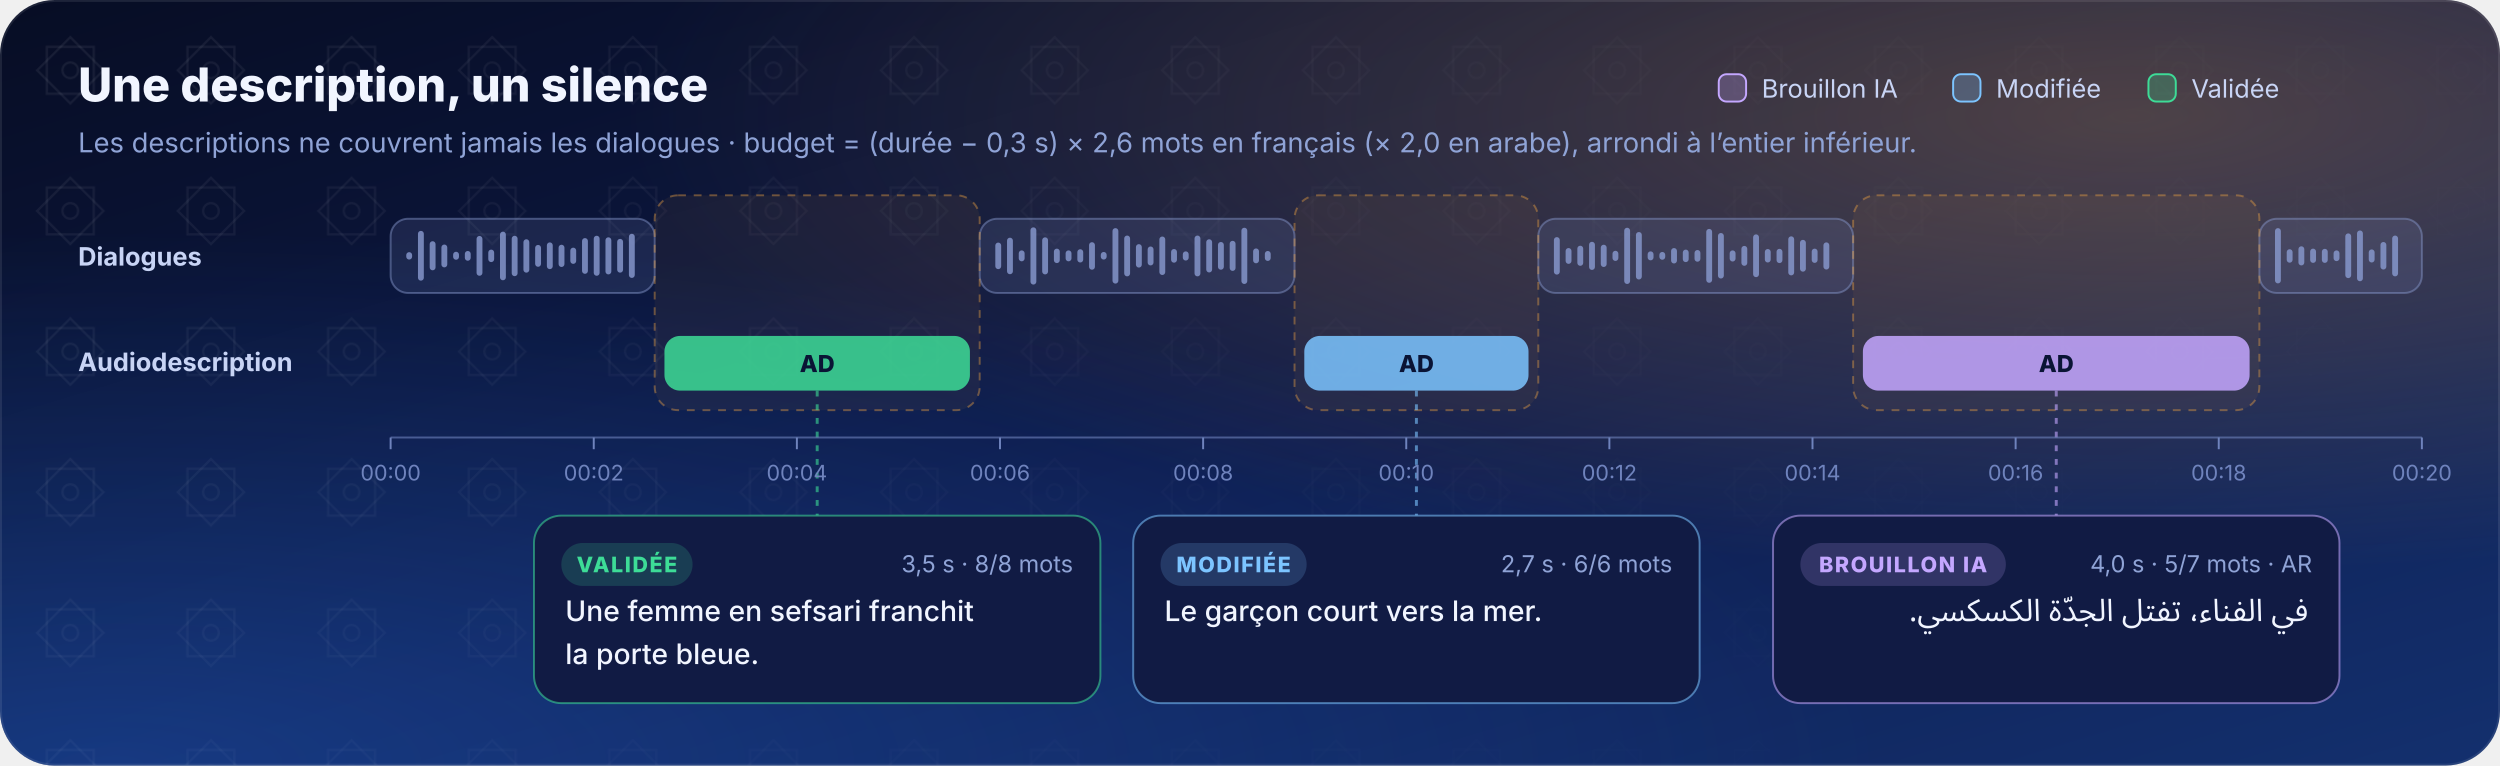
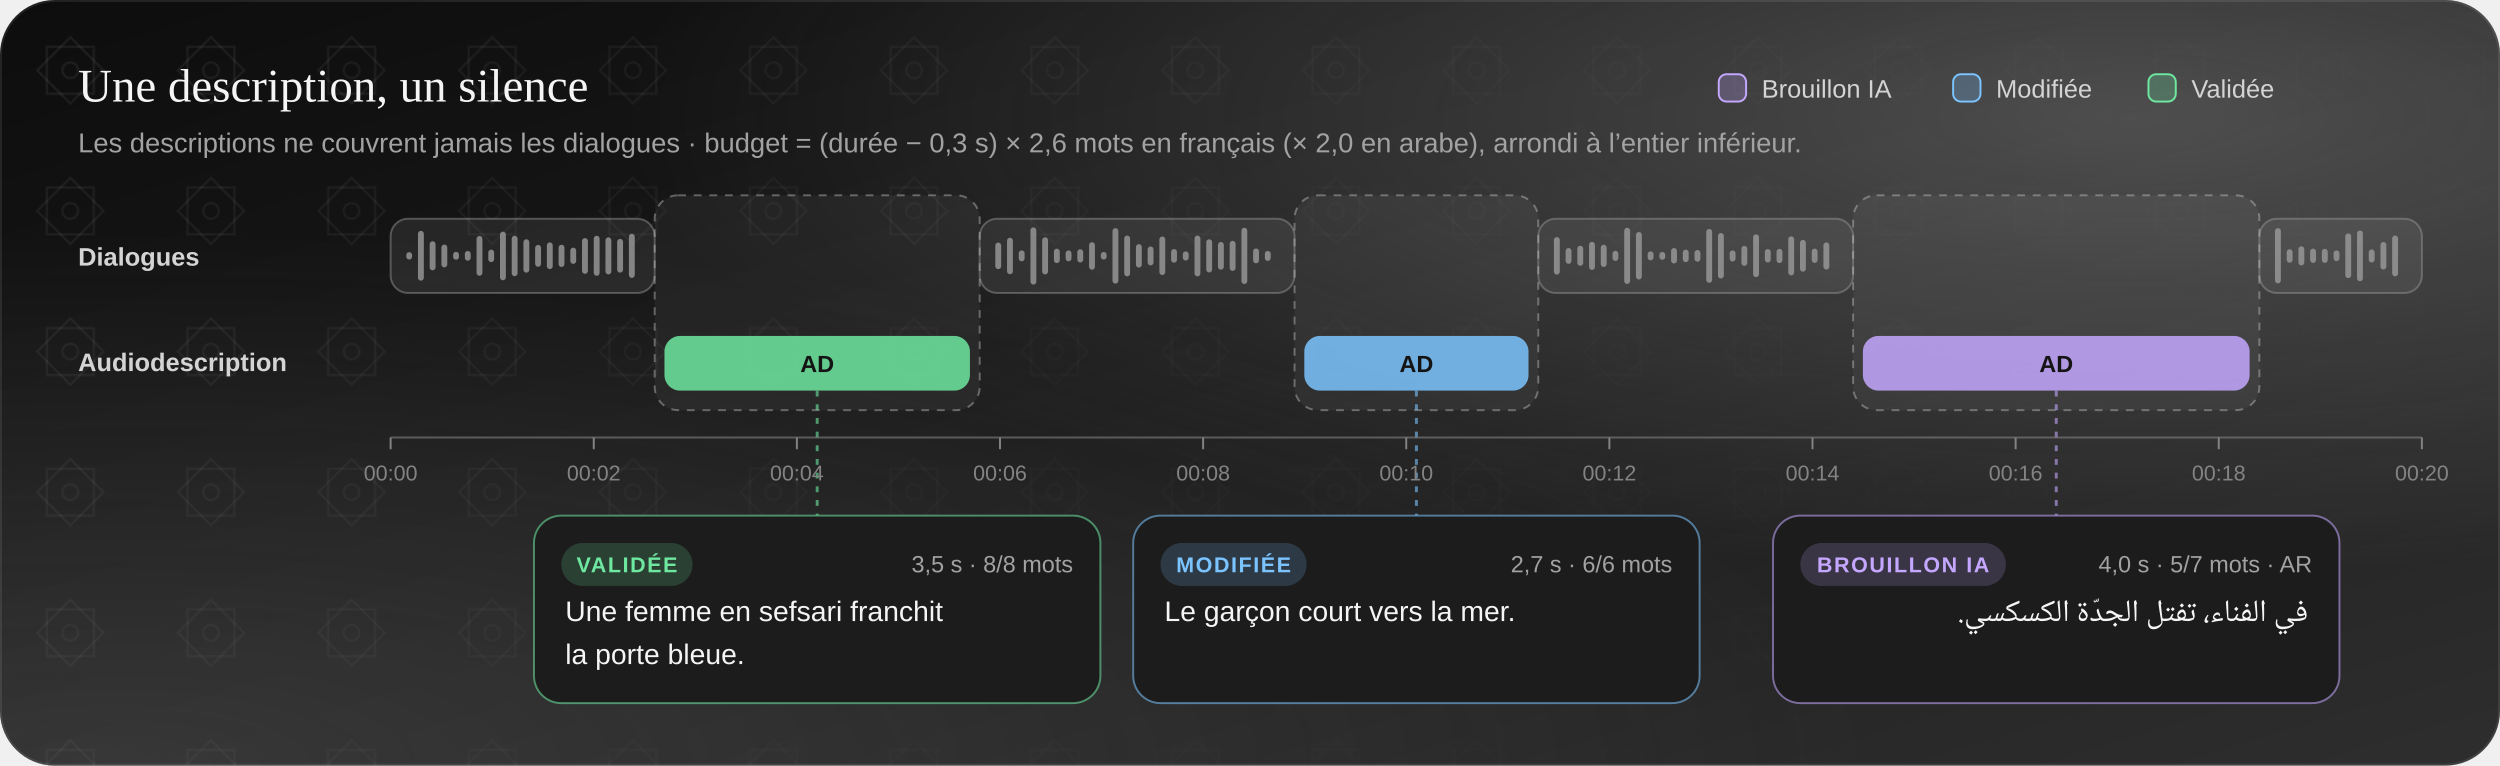
<svg xmlns="http://www.w3.org/2000/svg" width="1280" height="392" viewBox="0 0 1280 392" role="img" aria-labelledby="title desc">
  <defs>
    <linearGradient id="bg" x1="0" y1="0" x2="1" y2="1">
-       <stop offset="0" stop-color="#070D24" />
-       <stop offset="0.55" stop-color="#0E1C4D" />
-       <stop offset="1" stop-color="#13306E" />
+       <stop offset="0" stop-color="#0D0D0D" />
+       <stop offset="0.55" stop-color="#1D1D1D" />
+       <stop offset="1" stop-color="#2E2E2E" />
    </linearGradient>
    <radialGradient id="glowA" cx="0.85" cy="0.15" r="0.6">
-       <stop offset="0" stop-color="#F2A541" stop-opacity="0.28" />
-       <stop offset="1" stop-color="#F2A541" stop-opacity="0" />
+       <stop offset="0" stop-color="#CFCFCF" stop-opacity="0.28" />
+       <stop offset="1" stop-color="#CFCFCF" stop-opacity="0" />
    </radialGradient>
    <radialGradient id="glowB" cx="0.05" cy="1" r="0.7">
-       <stop offset="0" stop-color="#2B7FFF" stop-opacity="0.30" />
-       <stop offset="1" stop-color="#2B7FFF" stop-opacity="0" />
+       <stop offset="0" stop-color="#767676" stop-opacity="0.30" />
+       <stop offset="1" stop-color="#767676" stop-opacity="0" />
    </radialGradient>
    <linearGradient id="saffron" x1="0" y1="0" x2="1" y2="0">
-       <stop offset="0" stop-color="#FFD48A" />
-       <stop offset="0.5" stop-color="#F2A541" />
-       <stop offset="1" stop-color="#E8743B" />
+       <stop offset="0" stop-color="#D8D8D8" />
+       <stop offset="0.5" stop-color="#CFCFCF" />
+       <stop offset="1" stop-color="#898989" />
    </linearGradient>
    <pattern id="khatam" width="72" height="72" patternUnits="userSpaceOnUse">
      <g fill="none" stroke="#FFFFFF" stroke-opacity="0.07" stroke-width="1.2">
        <rect x="24" y="24" width="24" height="24" />
        <rect x="24" y="24" width="24" height="24" transform="rotate(45 36 36)" />
        <circle cx="36" cy="36" r="4" />
      </g>
    </pattern>
  </defs>
  <defs>
    <linearGradient id="fadeTlg" x1="0" y1="0" x2="1" y2="0.4">
      <stop offset="0" stop-color="#FFFFFF" stop-opacity="1" />
      <stop offset="0.55" stop-color="#FFFFFF" stop-opacity="0.25" />
      <stop offset="1" stop-color="#FFFFFF" stop-opacity="0" />
    </linearGradient>
    <mask id="fadeTl">
      <rect width="1280" height="392" fill="url(#fadeTlg)" />
    </mask>
    <clipPath id="card">
      <rect width="1280" height="392" rx="28" />
    </clipPath>
  </defs>
  <g clip-path="url(#card)">
    <rect width="1280" height="392" fill="url(#bg)" />
    <rect width="1280" height="392" fill="url(#glowA)" />
    <rect width="1280" height="392" fill="url(#glowB)" />
    <rect width="1280" height="392" fill="url(#khatam)" mask="url(#fadeTl)" />
  </g>
  <rect x="0.5" y="0.5" width="1279" height="391" rx="27.5" fill="none" stroke="#FFFFFF" stroke-opacity="0.09" />
-   <text x="40" y="52" font-family="'Segoe UI', Inter, 'Helvetica Neue', Helvetica, Arial, sans-serif" font-size="24" font-weight="800" fill="#F1F5FF">Une description, un silence</text>
-   <text x="40" y="78" font-family="'Segoe UI', Inter, 'Helvetica Neue', Helvetica, Arial, sans-serif" font-size="14" fill="#8FA3D6">Les descriptions
+   <text x="40" y="52" font-family="Gelasio, Georgia, 'Times New Roman', serif" font-size="24" font-weight="500" fill="#F5F5F5">Une description, un silence</text>
+   <text x="40" y="78" font-family="Figtree, 'Segoe UI', 'Helvetica Neue', Arial, sans-serif" font-size="14" fill="#A2A2A2">Les descriptions
    ne couvrent jamais les dialogues · budget = (durée − 0,3 s) × 2,6 mots en français (× 2,0 en arabe), arrondi à l’entier inférieur.</text>
-   <text x="40" y="136" font-family="'Segoe UI', Inter, 'Helvetica Neue', Helvetica, Arial, sans-serif" font-size="13" font-weight="700" fill="#C8D4F5">Dialogues</text>
-   <text x="40" y="190" font-family="'Segoe UI', Inter, 'Helvetica Neue', Helvetica, Arial, sans-serif" font-size="13" font-weight="700" fill="#C8D4F5">Audiodescription</text>
-   <rect x="200.0" y="112" width="135.2" height="38" rx="9" fill="#8A9BD1" fill-opacity="0.14" stroke="#8A9BD1" stroke-opacity="0.45" />
-   <rect x="208.0" y="129.1" width="3" height="3.8" rx="1.5" fill="#8A9BD1" fill-opacity="0.8" />
-   <rect x="214.0" y="118.2" width="3" height="25.5" rx="1.5" fill="#8A9BD1" fill-opacity="0.8" />
-   <rect x="220.0" y="123.5" width="3" height="14.9" rx="1.5" fill="#8A9BD1" fill-opacity="0.8" />
-   <rect x="226.0" y="125.2" width="3" height="11.7" rx="1.5" fill="#8A9BD1" fill-opacity="0.8" />
-   <rect x="232.0" y="128.9" width="3" height="4.1" rx="1.5" fill="#8A9BD1" fill-opacity="0.8" />
-   <rect x="238.0" y="128.5" width="3" height="5.0" rx="1.5" fill="#8A9BD1" fill-opacity="0.8" />
-   <rect x="244.0" y="120.8" width="3" height="20.4" rx="1.5" fill="#8A9BD1" fill-opacity="0.8" />
-   <rect x="250.0" y="127.8" width="3" height="6.4" rx="1.5" fill="#8A9BD1" fill-opacity="0.8" />
-   <rect x="256.0" y="118.6" width="3" height="24.9" rx="1.5" fill="#8A9BD1" fill-opacity="0.8" />
-   <rect x="262.0" y="120.7" width="3" height="20.7" rx="1.5" fill="#8A9BD1" fill-opacity="0.8" />
-   <rect x="268.0" y="122.5" width="3" height="17.1" rx="1.5" fill="#8A9BD1" fill-opacity="0.8" />
-   <rect x="274.0" y="125.4" width="3" height="11.2" rx="1.5" fill="#8A9BD1" fill-opacity="0.8" />
-   <rect x="280.0" y="124.1" width="3" height="13.7" rx="1.5" fill="#8A9BD1" fill-opacity="0.8" />
-   <rect x="286.0" y="125.3" width="3" height="11.4" rx="1.5" fill="#8A9BD1" fill-opacity="0.8" />
-   <rect x="292.0" y="126.8" width="3" height="8.3" rx="1.5" fill="#8A9BD1" fill-opacity="0.8" />
-   <rect x="298.0" y="121.9" width="3" height="18.3" rx="1.5" fill="#8A9BD1" fill-opacity="0.8" />
-   <rect x="304.0" y="120.7" width="3" height="20.5" rx="1.5" fill="#8A9BD1" fill-opacity="0.8" />
-   <rect x="310.0" y="121.5" width="3" height="19.0" rx="1.5" fill="#8A9BD1" fill-opacity="0.8" />
-   <rect x="316.0" y="122.3" width="3" height="17.3" rx="1.5" fill="#8A9BD1" fill-opacity="0.8" />
-   <rect x="322.0" y="119.7" width="3" height="22.6" rx="1.5" fill="#8A9BD1" fill-opacity="0.8" />
-   <rect x="501.6" y="112" width="161.2" height="38" rx="9" fill="#8A9BD1" fill-opacity="0.14" stroke="#8A9BD1" stroke-opacity="0.45" />
-   <rect x="509.6" y="124.2" width="3" height="13.6" rx="1.5" fill="#8A9BD1" fill-opacity="0.8" />
-   <rect x="515.6" y="121.7" width="3" height="18.7" rx="1.5" fill="#8A9BD1" fill-opacity="0.8" />
-   <rect x="521.6" y="128.2" width="3" height="5.6" rx="1.5" fill="#8A9BD1" fill-opacity="0.8" />
-   <rect x="527.6" y="116.4" width="3" height="29.3" rx="1.5" fill="#8A9BD1" fill-opacity="0.8" />
-   <rect x="533.6" y="121.5" width="3" height="19.0" rx="1.5" fill="#8A9BD1" fill-opacity="0.8" />
-   <rect x="539.6" y="127.3" width="3" height="7.4" rx="1.5" fill="#8A9BD1" fill-opacity="0.8" />
-   <rect x="545.6" y="128.2" width="3" height="5.6" rx="1.5" fill="#8A9BD1" fill-opacity="0.8" />
-   <rect x="551.6" y="127.6" width="3" height="6.8" rx="1.5" fill="#8A9BD1" fill-opacity="0.8" />
-   <rect x="557.6" y="124.0" width="3" height="14.1" rx="1.5" fill="#8A9BD1" fill-opacity="0.8" />
-   <rect x="563.6" y="129.0" width="3" height="3.9" rx="1.5" fill="#8A9BD1" fill-opacity="0.8" />
-   <rect x="569.6" y="116.8" width="3" height="28.4" rx="1.5" fill="#8A9BD1" fill-opacity="0.8" />
-   <rect x="575.6" y="120.6" width="3" height="20.9" rx="1.5" fill="#8A9BD1" fill-opacity="0.8" />
-   <rect x="581.6" y="125.0" width="3" height="12.0" rx="1.5" fill="#8A9BD1" fill-opacity="0.8" />
-   <rect x="587.6" y="126.2" width="3" height="9.7" rx="1.5" fill="#8A9BD1" fill-opacity="0.8" />
-   <rect x="593.6" y="121.1" width="3" height="19.7" rx="1.5" fill="#8A9BD1" fill-opacity="0.8" />
-   <rect x="599.6" y="127.5" width="3" height="7.0" rx="1.5" fill="#8A9BD1" fill-opacity="0.8" />
-   <rect x="605.6" y="128.7" width="3" height="4.7" rx="1.5" fill="#8A9BD1" fill-opacity="0.8" />
-   <rect x="611.6" y="120.6" width="3" height="20.9" rx="1.5" fill="#8A9BD1" fill-opacity="0.8" />
-   <rect x="617.6" y="122.5" width="3" height="17.0" rx="1.5" fill="#8A9BD1" fill-opacity="0.8" />
-   <rect x="623.6" y="123.9" width="3" height="14.2" rx="1.5" fill="#8A9BD1" fill-opacity="0.8" />
-   <rect x="629.6" y="123.3" width="3" height="15.4" rx="1.5" fill="#8A9BD1" fill-opacity="0.8" />
-   <rect x="635.6" y="116.6" width="3" height="28.8" rx="1.5" fill="#8A9BD1" fill-opacity="0.8" />
-   <rect x="641.6" y="127.2" width="3" height="7.6" rx="1.5" fill="#8A9BD1" fill-opacity="0.8" />
-   <rect x="647.6" y="128.5" width="3" height="5.1" rx="1.5" fill="#8A9BD1" fill-opacity="0.8" />
-   <rect x="787.6" y="112" width="161.2" height="38" rx="9" fill="#8A9BD1" fill-opacity="0.14" stroke="#8A9BD1" stroke-opacity="0.45" />
-   <rect x="795.6" y="121.4" width="3" height="19.2" rx="1.5" fill="#8A9BD1" fill-opacity="0.8" />
-   <rect x="801.6" y="127.0" width="3" height="8.1" rx="1.5" fill="#8A9BD1" fill-opacity="0.8" />
-   <rect x="807.6" y="125.8" width="3" height="10.3" rx="1.5" fill="#8A9BD1" fill-opacity="0.8" />
-   <rect x="813.6" y="123.8" width="3" height="14.4" rx="1.5" fill="#8A9BD1" fill-opacity="0.8" />
-   <rect x="819.6" y="125.3" width="3" height="11.4" rx="1.5" fill="#8A9BD1" fill-opacity="0.8" />
-   <rect x="825.6" y="128.4" width="3" height="5.2" rx="1.5" fill="#8A9BD1" fill-opacity="0.8" />
-   <rect x="831.6" y="116.6" width="3" height="28.8" rx="1.5" fill="#8A9BD1" fill-opacity="0.8" />
-   <rect x="837.6" y="118.8" width="3" height="24.3" rx="1.5" fill="#8A9BD1" fill-opacity="0.8" />
-   <rect x="843.6" y="128.7" width="3" height="4.6" rx="1.5" fill="#8A9BD1" fill-opacity="0.8" />
-   <rect x="849.6" y="129.0" width="3" height="4.0" rx="1.5" fill="#8A9BD1" fill-opacity="0.8" />
-   <rect x="855.6" y="127.0" width="3" height="7.9" rx="1.5" fill="#8A9BD1" fill-opacity="0.8" />
-   <rect x="861.6" y="127.8" width="3" height="6.4" rx="1.5" fill="#8A9BD1" fill-opacity="0.8" />
-   <rect x="867.6" y="128.0" width="3" height="6.0" rx="1.5" fill="#8A9BD1" fill-opacity="0.8" />
-   <rect x="873.6" y="117.2" width="3" height="27.6" rx="1.5" fill="#8A9BD1" fill-opacity="0.8" />
-   <rect x="879.6" y="119.3" width="3" height="23.3" rx="1.5" fill="#8A9BD1" fill-opacity="0.8" />
-   <rect x="885.6" y="128.2" width="3" height="5.7" rx="1.5" fill="#8A9BD1" fill-opacity="0.8" />
-   <rect x="891.6" y="125.9" width="3" height="10.2" rx="1.5" fill="#8A9BD1" fill-opacity="0.8" />
-   <rect x="897.6" y="120.0" width="3" height="21.9" rx="1.5" fill="#8A9BD1" fill-opacity="0.8" />
-   <rect x="903.6" y="127.5" width="3" height="6.9" rx="1.5" fill="#8A9BD1" fill-opacity="0.8" />
-   <rect x="909.6" y="127.4" width="3" height="7.3" rx="1.5" fill="#8A9BD1" fill-opacity="0.8" />
-   <rect x="915.6" y="121.0" width="3" height="20.0" rx="1.5" fill="#8A9BD1" fill-opacity="0.8" />
-   <rect x="921.6" y="122.8" width="3" height="16.3" rx="1.5" fill="#8A9BD1" fill-opacity="0.8" />
-   <rect x="927.6" y="127.3" width="3" height="7.3" rx="1.5" fill="#8A9BD1" fill-opacity="0.8" />
-   <rect x="933.6" y="124.1" width="3" height="13.9" rx="1.5" fill="#8A9BD1" fill-opacity="0.8" />
-   <rect x="1156.8" y="112" width="83.2" height="38" rx="9" fill="#8A9BD1" fill-opacity="0.14" stroke="#8A9BD1" stroke-opacity="0.45" />
-   <rect x="1164.8" y="116.8" width="3" height="28.3" rx="1.5" fill="#8A9BD1" fill-opacity="0.8" />
-   <rect x="1170.8" y="127.6" width="3" height="6.9" rx="1.5" fill="#8A9BD1" fill-opacity="0.8" />
-   <rect x="1176.8" y="126.1" width="3" height="9.8" rx="1.5" fill="#8A9BD1" fill-opacity="0.8" />
-   <rect x="1182.8" y="127.3" width="3" height="7.3" rx="1.5" fill="#8A9BD1" fill-opacity="0.8" />
-   <rect x="1188.8" y="127.4" width="3" height="7.2" rx="1.5" fill="#8A9BD1" fill-opacity="0.8" />
-   <rect x="1194.8" y="128.2" width="3" height="5.5" rx="1.5" fill="#8A9BD1" fill-opacity="0.8" />
-   <rect x="1200.8" y="119.5" width="3" height="22.9" rx="1.5" fill="#8A9BD1" fill-opacity="0.8" />
-   <rect x="1206.8" y="118.0" width="3" height="26.0" rx="1.5" fill="#8A9BD1" fill-opacity="0.8" />
-   <rect x="1212.8" y="127.7" width="3" height="6.7" rx="1.5" fill="#8A9BD1" fill-opacity="0.8" />
-   <rect x="1218.8" y="123.9" width="3" height="14.1" rx="1.5" fill="#8A9BD1" fill-opacity="0.8" />
-   <rect x="1224.8" y="120.6" width="3" height="20.9" rx="1.5" fill="#8A9BD1" fill-opacity="0.8" />
-   <rect x="335.2" y="100" width="166.4" height="110" rx="12" fill="#F2A541" fill-opacity="0.06" stroke="#F2A541" stroke-opacity="0.4" stroke-dasharray="4 4" />
-   <rect x="340.2" y="172" width="156.4" height="28" rx="8" fill="#3DDC97" fill-opacity="0.85" />
-   <text x="418.4" y="190.5" text-anchor="middle" font-family="'Segoe UI', Inter, 'Helvetica Neue', Helvetica, Arial, sans-serif" font-size="12" font-weight="800" fill="#0A1435">AD</text>
-   <path d="M418.4 200 V264" stroke="#3DDC97" stroke-opacity="0.6" stroke-width="1.5" stroke-dasharray="3 4" />
-   <rect x="273.4" y="264" width="290" height="96" rx="14" fill="#111B44" stroke="#3DDC97" stroke-opacity="0.55" />
-   <rect x="287.4" y="278" width="67.2" height="22" rx="11" fill="#3DDC97" fill-opacity="0.18" />
-   <text x="321.0" y="293" text-anchor="middle" font-family="'Segoe UI', Inter, 'Helvetica Neue', Helvetica, Arial, sans-serif" font-size="11" font-weight="800" letter-spacing="0.8" fill="#3DDC97">VALIDÉE</text>
-   <text x="549.4" y="293" text-anchor="end" font-family="'Segoe UI', Inter, 'Helvetica Neue', Helvetica, Arial, sans-serif" font-size="12" fill="#8FA3D6">3,5 s · 8/8 mots</text>
-   <text x="289.4" y="318" font-family="'Segoe UI', Inter, 'Helvetica Neue', Helvetica, Arial, sans-serif" font-size="14.5" font-weight="500" fill="#F1F5FF">Une femme en sefsari franchit</text>
-   <text x="289.4" y="340" font-family="'Segoe UI', Inter, 'Helvetica Neue', Helvetica, Arial, sans-serif" font-size="14.5" font-weight="500" fill="#F1F5FF">la porte bleue.</text>
-   <rect x="662.8" y="100" width="124.8" height="110" rx="12" fill="#F2A541" fill-opacity="0.06" stroke="#F2A541" stroke-opacity="0.4" stroke-dasharray="4 4" />
+   <text x="40" y="136" font-family="Figtree, 'Segoe UI', 'Helvetica Neue', Arial, sans-serif" font-size="13" font-weight="700" fill="#D4D4D4">Dialogues</text>
+   <text x="40" y="190" font-family="Figtree, 'Segoe UI', 'Helvetica Neue', Arial, sans-serif" font-size="13" font-weight="700" fill="#D4D4D4">Audiodescription</text>
+   <rect x="200.0" y="112" width="135.2" height="38" rx="9" fill="#9B9B9B" fill-opacity="0.14" stroke="#9B9B9B" stroke-opacity="0.45" />
+   <rect x="208.0" y="129.1" width="3" height="3.8" rx="1.5" fill="#9B9B9B" fill-opacity="0.8" />
+   <rect x="214.0" y="118.2" width="3" height="25.5" rx="1.5" fill="#9B9B9B" fill-opacity="0.8" />
+   <rect x="220.0" y="123.5" width="3" height="14.9" rx="1.5" fill="#9B9B9B" fill-opacity="0.8" />
+   <rect x="226.0" y="125.2" width="3" height="11.7" rx="1.5" fill="#9B9B9B" fill-opacity="0.8" />
+   <rect x="232.0" y="128.9" width="3" height="4.1" rx="1.5" fill="#9B9B9B" fill-opacity="0.8" />
+   <rect x="238.0" y="128.5" width="3" height="5.0" rx="1.5" fill="#9B9B9B" fill-opacity="0.8" />
+   <rect x="244.0" y="120.8" width="3" height="20.4" rx="1.5" fill="#9B9B9B" fill-opacity="0.8" />
+   <rect x="250.0" y="127.8" width="3" height="6.4" rx="1.5" fill="#9B9B9B" fill-opacity="0.8" />
+   <rect x="256.0" y="118.6" width="3" height="24.9" rx="1.5" fill="#9B9B9B" fill-opacity="0.8" />
+   <rect x="262.0" y="120.7" width="3" height="20.7" rx="1.5" fill="#9B9B9B" fill-opacity="0.8" />
+   <rect x="268.0" y="122.5" width="3" height="17.1" rx="1.5" fill="#9B9B9B" fill-opacity="0.8" />
+   <rect x="274.0" y="125.4" width="3" height="11.2" rx="1.5" fill="#9B9B9B" fill-opacity="0.8" />
+   <rect x="280.0" y="124.1" width="3" height="13.7" rx="1.5" fill="#9B9B9B" fill-opacity="0.8" />
+   <rect x="286.0" y="125.3" width="3" height="11.4" rx="1.5" fill="#9B9B9B" fill-opacity="0.8" />
+   <rect x="292.0" y="126.8" width="3" height="8.3" rx="1.5" fill="#9B9B9B" fill-opacity="0.8" />
+   <rect x="298.0" y="121.9" width="3" height="18.3" rx="1.5" fill="#9B9B9B" fill-opacity="0.8" />
+   <rect x="304.0" y="120.7" width="3" height="20.5" rx="1.5" fill="#9B9B9B" fill-opacity="0.8" />
+   <rect x="310.0" y="121.5" width="3" height="19.0" rx="1.5" fill="#9B9B9B" fill-opacity="0.8" />
+   <rect x="316.0" y="122.3" width="3" height="17.3" rx="1.5" fill="#9B9B9B" fill-opacity="0.8" />
+   <rect x="322.0" y="119.7" width="3" height="22.6" rx="1.5" fill="#9B9B9B" fill-opacity="0.8" />
+   <rect x="501.6" y="112" width="161.2" height="38" rx="9" fill="#9B9B9B" fill-opacity="0.14" stroke="#9B9B9B" stroke-opacity="0.45" />
+   <rect x="509.6" y="124.2" width="3" height="13.6" rx="1.5" fill="#9B9B9B" fill-opacity="0.8" />
+   <rect x="515.6" y="121.7" width="3" height="18.7" rx="1.5" fill="#9B9B9B" fill-opacity="0.8" />
+   <rect x="521.6" y="128.2" width="3" height="5.6" rx="1.5" fill="#9B9B9B" fill-opacity="0.8" />
+   <rect x="527.6" y="116.4" width="3" height="29.3" rx="1.5" fill="#9B9B9B" fill-opacity="0.8" />
+   <rect x="533.6" y="121.5" width="3" height="19.0" rx="1.5" fill="#9B9B9B" fill-opacity="0.8" />
+   <rect x="539.6" y="127.3" width="3" height="7.4" rx="1.5" fill="#9B9B9B" fill-opacity="0.8" />
+   <rect x="545.6" y="128.2" width="3" height="5.6" rx="1.5" fill="#9B9B9B" fill-opacity="0.8" />
+   <rect x="551.6" y="127.6" width="3" height="6.8" rx="1.5" fill="#9B9B9B" fill-opacity="0.8" />
+   <rect x="557.6" y="124.0" width="3" height="14.1" rx="1.5" fill="#9B9B9B" fill-opacity="0.8" />
+   <rect x="563.6" y="129.0" width="3" height="3.9" rx="1.5" fill="#9B9B9B" fill-opacity="0.8" />
+   <rect x="569.6" y="116.8" width="3" height="28.4" rx="1.5" fill="#9B9B9B" fill-opacity="0.8" />
+   <rect x="575.6" y="120.6" width="3" height="20.9" rx="1.5" fill="#9B9B9B" fill-opacity="0.8" />
+   <rect x="581.6" y="125.0" width="3" height="12.0" rx="1.5" fill="#9B9B9B" fill-opacity="0.8" />
+   <rect x="587.6" y="126.2" width="3" height="9.7" rx="1.5" fill="#9B9B9B" fill-opacity="0.8" />
+   <rect x="593.6" y="121.1" width="3" height="19.7" rx="1.5" fill="#9B9B9B" fill-opacity="0.8" />
+   <rect x="599.6" y="127.5" width="3" height="7.0" rx="1.5" fill="#9B9B9B" fill-opacity="0.8" />
+   <rect x="605.6" y="128.7" width="3" height="4.7" rx="1.5" fill="#9B9B9B" fill-opacity="0.8" />
+   <rect x="611.6" y="120.6" width="3" height="20.9" rx="1.5" fill="#9B9B9B" fill-opacity="0.8" />
+   <rect x="617.6" y="122.5" width="3" height="17.0" rx="1.5" fill="#9B9B9B" fill-opacity="0.8" />
+   <rect x="623.6" y="123.9" width="3" height="14.2" rx="1.5" fill="#9B9B9B" fill-opacity="0.8" />
+   <rect x="629.6" y="123.3" width="3" height="15.4" rx="1.5" fill="#9B9B9B" fill-opacity="0.8" />
+   <rect x="635.6" y="116.6" width="3" height="28.8" rx="1.5" fill="#9B9B9B" fill-opacity="0.8" />
+   <rect x="641.6" y="127.2" width="3" height="7.6" rx="1.5" fill="#9B9B9B" fill-opacity="0.8" />
+   <rect x="647.6" y="128.5" width="3" height="5.1" rx="1.5" fill="#9B9B9B" fill-opacity="0.8" />
+   <rect x="787.6" y="112" width="161.2" height="38" rx="9" fill="#9B9B9B" fill-opacity="0.14" stroke="#9B9B9B" stroke-opacity="0.45" />
+   <rect x="795.6" y="121.4" width="3" height="19.2" rx="1.5" fill="#9B9B9B" fill-opacity="0.8" />
+   <rect x="801.6" y="127.0" width="3" height="8.1" rx="1.5" fill="#9B9B9B" fill-opacity="0.8" />
+   <rect x="807.6" y="125.8" width="3" height="10.3" rx="1.5" fill="#9B9B9B" fill-opacity="0.8" />
+   <rect x="813.6" y="123.8" width="3" height="14.4" rx="1.5" fill="#9B9B9B" fill-opacity="0.8" />
+   <rect x="819.6" y="125.3" width="3" height="11.4" rx="1.5" fill="#9B9B9B" fill-opacity="0.8" />
+   <rect x="825.6" y="128.4" width="3" height="5.2" rx="1.5" fill="#9B9B9B" fill-opacity="0.8" />
+   <rect x="831.6" y="116.6" width="3" height="28.8" rx="1.5" fill="#9B9B9B" fill-opacity="0.8" />
+   <rect x="837.6" y="118.8" width="3" height="24.3" rx="1.5" fill="#9B9B9B" fill-opacity="0.8" />
+   <rect x="843.6" y="128.7" width="3" height="4.6" rx="1.5" fill="#9B9B9B" fill-opacity="0.8" />
+   <rect x="849.6" y="129.0" width="3" height="4.0" rx="1.5" fill="#9B9B9B" fill-opacity="0.8" />
+   <rect x="855.6" y="127.0" width="3" height="7.9" rx="1.5" fill="#9B9B9B" fill-opacity="0.8" />
+   <rect x="861.6" y="127.8" width="3" height="6.4" rx="1.5" fill="#9B9B9B" fill-opacity="0.8" />
+   <rect x="867.6" y="128.0" width="3" height="6.0" rx="1.5" fill="#9B9B9B" fill-opacity="0.8" />
+   <rect x="873.6" y="117.2" width="3" height="27.6" rx="1.5" fill="#9B9B9B" fill-opacity="0.8" />
+   <rect x="879.6" y="119.3" width="3" height="23.3" rx="1.5" fill="#9B9B9B" fill-opacity="0.8" />
+   <rect x="885.6" y="128.2" width="3" height="5.7" rx="1.5" fill="#9B9B9B" fill-opacity="0.8" />
+   <rect x="891.6" y="125.9" width="3" height="10.2" rx="1.5" fill="#9B9B9B" fill-opacity="0.8" />
+   <rect x="897.6" y="120.0" width="3" height="21.9" rx="1.5" fill="#9B9B9B" fill-opacity="0.8" />
+   <rect x="903.6" y="127.5" width="3" height="6.9" rx="1.5" fill="#9B9B9B" fill-opacity="0.8" />
+   <rect x="909.6" y="127.4" width="3" height="7.3" rx="1.5" fill="#9B9B9B" fill-opacity="0.8" />
+   <rect x="915.6" y="121.0" width="3" height="20.0" rx="1.5" fill="#9B9B9B" fill-opacity="0.8" />
+   <rect x="921.6" y="122.8" width="3" height="16.3" rx="1.5" fill="#9B9B9B" fill-opacity="0.8" />
+   <rect x="927.6" y="127.3" width="3" height="7.3" rx="1.5" fill="#9B9B9B" fill-opacity="0.8" />
+   <rect x="933.6" y="124.1" width="3" height="13.9" rx="1.5" fill="#9B9B9B" fill-opacity="0.8" />
+   <rect x="1156.8" y="112" width="83.2" height="38" rx="9" fill="#9B9B9B" fill-opacity="0.14" stroke="#9B9B9B" stroke-opacity="0.45" />
+   <rect x="1164.8" y="116.8" width="3" height="28.3" rx="1.5" fill="#9B9B9B" fill-opacity="0.8" />
+   <rect x="1170.8" y="127.6" width="3" height="6.9" rx="1.5" fill="#9B9B9B" fill-opacity="0.8" />
+   <rect x="1176.8" y="126.1" width="3" height="9.8" rx="1.5" fill="#9B9B9B" fill-opacity="0.8" />
+   <rect x="1182.8" y="127.3" width="3" height="7.3" rx="1.5" fill="#9B9B9B" fill-opacity="0.8" />
+   <rect x="1188.8" y="127.4" width="3" height="7.2" rx="1.5" fill="#9B9B9B" fill-opacity="0.8" />
+   <rect x="1194.8" y="128.2" width="3" height="5.5" rx="1.5" fill="#9B9B9B" fill-opacity="0.8" />
+   <rect x="1200.8" y="119.5" width="3" height="22.9" rx="1.5" fill="#9B9B9B" fill-opacity="0.8" />
+   <rect x="1206.8" y="118.0" width="3" height="26.0" rx="1.5" fill="#9B9B9B" fill-opacity="0.8" />
+   <rect x="1212.8" y="127.7" width="3" height="6.7" rx="1.5" fill="#9B9B9B" fill-opacity="0.8" />
+   <rect x="1218.8" y="123.9" width="3" height="14.1" rx="1.5" fill="#9B9B9B" fill-opacity="0.8" />
+   <rect x="1224.8" y="120.6" width="3" height="20.9" rx="1.5" fill="#9B9B9B" fill-opacity="0.8" />
+   <rect x="335.2" y="100" width="166.4" height="110" rx="12" fill="#CFCFCF" fill-opacity="0.06" stroke="#CFCFCF" stroke-opacity="0.4" stroke-dasharray="4 4" />
+   <rect x="340.2" y="172" width="156.4" height="28" rx="8" fill="#6EE7A0" fill-opacity="0.85" />
+   <text x="418.4" y="190.5" text-anchor="middle" font-family="Figtree, 'Segoe UI', 'Helvetica Neue', Arial, sans-serif" font-size="12" font-weight="800" fill="#141414">AD</text>
+   <path d="M418.4 200 V264" stroke="#6EE7A0" stroke-opacity="0.6" stroke-width="1.5" stroke-dasharray="3 4" />
+   <rect x="273.4" y="264" width="290" height="96" rx="14" fill="#1C1C1C" stroke="#6EE7A0" stroke-opacity="0.55" />
+   <rect x="287.4" y="278" width="67.2" height="22" rx="11" fill="#6EE7A0" fill-opacity="0.18" />
+   <text x="321.0" y="293" text-anchor="middle" font-family="Figtree, 'Segoe UI', 'Helvetica Neue', Arial, sans-serif" font-size="11" font-weight="800" letter-spacing="0.8" fill="#6EE7A0">VALIDÉE</text>
+   <text x="549.4" y="293" text-anchor="end" font-family="Figtree, 'Segoe UI', 'Helvetica Neue', Arial, sans-serif" font-size="12" fill="#A2A2A2">3,5 s · 8/8 mots</text>
+   <text x="289.4" y="318" font-family="Figtree, 'Segoe UI', 'Helvetica Neue', Arial, sans-serif" font-size="14.5" font-weight="500" fill="#F5F5F5">Une femme en sefsari franchit</text>
+   <text x="289.4" y="340" font-family="Figtree, 'Segoe UI', 'Helvetica Neue', Arial, sans-serif" font-size="14.5" font-weight="500" fill="#F5F5F5">la porte bleue.</text>
+   <rect x="662.8" y="100" width="124.8" height="110" rx="12" fill="#CFCFCF" fill-opacity="0.06" stroke="#CFCFCF" stroke-opacity="0.4" stroke-dasharray="4 4" />
  <rect x="667.8" y="172" width="114.8" height="28" rx="8" fill="#7CC4FF" fill-opacity="0.85" />
-   <text x="725.2" y="190.5" text-anchor="middle" font-family="'Segoe UI', Inter, 'Helvetica Neue', Helvetica, Arial, sans-serif" font-size="12" font-weight="800" fill="#0A1435">AD</text>
+   <text x="725.2" y="190.5" text-anchor="middle" font-family="Figtree, 'Segoe UI', 'Helvetica Neue', Arial, sans-serif" font-size="12" font-weight="800" fill="#141414">AD</text>
  <path d="M725.2 200 V264" stroke="#7CC4FF" stroke-opacity="0.6" stroke-width="1.5" stroke-dasharray="3 4" />
-   <rect x="580.2" y="264" width="290" height="96" rx="14" fill="#111B44" stroke="#7CC4FF" stroke-opacity="0.55" />
+   <rect x="580.2" y="264" width="290" height="96" rx="14" fill="#1C1C1C" stroke="#7CC4FF" stroke-opacity="0.55" />
  <rect x="594.2" y="278" width="74.8" height="22" rx="11" fill="#7CC4FF" fill-opacity="0.18" />
-   <text x="631.6" y="293" text-anchor="middle" font-family="'Segoe UI', Inter, 'Helvetica Neue', Helvetica, Arial, sans-serif" font-size="11" font-weight="800" letter-spacing="0.8" fill="#7CC4FF">MODIFIÉE</text>
-   <text x="856.2" y="293" text-anchor="end" font-family="'Segoe UI', Inter, 'Helvetica Neue', Helvetica, Arial, sans-serif" font-size="12" fill="#8FA3D6">2,7 s · 6/6 mots</text>
-   <text x="596.2" y="318" font-family="'Segoe UI', Inter, 'Helvetica Neue', Helvetica, Arial, sans-serif" font-size="14.5" font-weight="500" fill="#F1F5FF">Le garçon court vers la mer.</text>
-   <rect x="948.8" y="100" width="208.0" height="110" rx="12" fill="#F2A541" fill-opacity="0.06" stroke="#F2A541" stroke-opacity="0.4" stroke-dasharray="4 4" />
+   <text x="631.6" y="293" text-anchor="middle" font-family="Figtree, 'Segoe UI', 'Helvetica Neue', Arial, sans-serif" font-size="11" font-weight="800" letter-spacing="0.8" fill="#7CC4FF">MODIFIÉE</text>
+   <text x="856.2" y="293" text-anchor="end" font-family="Figtree, 'Segoe UI', 'Helvetica Neue', Arial, sans-serif" font-size="12" fill="#A2A2A2">2,7 s · 6/6 mots</text>
+   <text x="596.2" y="318" font-family="Figtree, 'Segoe UI', 'Helvetica Neue', Arial, sans-serif" font-size="14.5" font-weight="500" fill="#F5F5F5">Le garçon court vers la mer.</text>
+   <rect x="948.8" y="100" width="208.0" height="110" rx="12" fill="#CFCFCF" fill-opacity="0.06" stroke="#CFCFCF" stroke-opacity="0.4" stroke-dasharray="4 4" />
  <rect x="953.8" y="172" width="198.0" height="28" rx="8" fill="#C4A7FF" fill-opacity="0.85" />
-   <text x="1052.8" y="190.5" text-anchor="middle" font-family="'Segoe UI', Inter, 'Helvetica Neue', Helvetica, Arial, sans-serif" font-size="12" font-weight="800" fill="#0A1435">AD</text>
+   <text x="1052.8" y="190.5" text-anchor="middle" font-family="Figtree, 'Segoe UI', 'Helvetica Neue', Arial, sans-serif" font-size="12" font-weight="800" fill="#141414">AD</text>
  <path d="M1052.8 200 V264" stroke="#C4A7FF" stroke-opacity="0.6" stroke-width="1.5" stroke-dasharray="3 4" />
-   <rect x="907.8" y="264" width="290" height="96" rx="14" fill="#111B44" stroke="#C4A7FF" stroke-opacity="0.55" />
+   <rect x="907.8" y="264" width="290" height="96" rx="14" fill="#1C1C1C" stroke="#C4A7FF" stroke-opacity="0.55" />
  <rect x="921.8" y="278" width="105.2" height="22" rx="11" fill="#C4A7FF" fill-opacity="0.18" />
-   <text x="974.4" y="293" text-anchor="middle" font-family="'Segoe UI', Inter, 'Helvetica Neue', Helvetica, Arial, sans-serif" font-size="11" font-weight="800" letter-spacing="0.8" fill="#C4A7FF">BROUILLON IA</text>
-   <text x="1183.8" y="293" text-anchor="end" font-family="'Segoe UI', Inter, 'Helvetica Neue', Helvetica, Arial, sans-serif" font-size="12" fill="#8FA3D6">4,0 s · 5/7 mots · AR</text>
-   <text x="1181.8" y="318" text-anchor="end" font-family="'Noto Sans Arabic', 'Segoe UI', 'Geeza Pro', Tahoma, Arial, sans-serif" font-size="16" font-weight="500" fill="#F1F5FF">‏في الفناء، تفتل الجدّة الكسكسي.‏</text>
-   <line x1="200" y1="224" x2="1240.0" y2="224" stroke="#6F83BD" stroke-opacity="0.6" />
-   <line x1="200.0" y1="224" x2="200.0" y2="230" stroke="#6F83BD" />
-   <text x="200.0" y="246" text-anchor="middle" font-family="'Segoe UI', Inter, 'Helvetica Neue', Helvetica, Arial, sans-serif" font-size="11" fill="#6F83BD">00:00</text>
-   <line x1="304.0" y1="224" x2="304.0" y2="230" stroke="#6F83BD" />
-   <text x="304.0" y="246" text-anchor="middle" font-family="'Segoe UI', Inter, 'Helvetica Neue', Helvetica, Arial, sans-serif" font-size="11" fill="#6F83BD">00:02</text>
-   <line x1="408.0" y1="224" x2="408.0" y2="230" stroke="#6F83BD" />
-   <text x="408.0" y="246" text-anchor="middle" font-family="'Segoe UI', Inter, 'Helvetica Neue', Helvetica, Arial, sans-serif" font-size="11" fill="#6F83BD">00:04</text>
-   <line x1="512.0" y1="224" x2="512.0" y2="230" stroke="#6F83BD" />
-   <text x="512.0" y="246" text-anchor="middle" font-family="'Segoe UI', Inter, 'Helvetica Neue', Helvetica, Arial, sans-serif" font-size="11" fill="#6F83BD">00:06</text>
-   <line x1="616.0" y1="224" x2="616.0" y2="230" stroke="#6F83BD" />
-   <text x="616.0" y="246" text-anchor="middle" font-family="'Segoe UI', Inter, 'Helvetica Neue', Helvetica, Arial, sans-serif" font-size="11" fill="#6F83BD">00:08</text>
-   <line x1="720.0" y1="224" x2="720.0" y2="230" stroke="#6F83BD" />
-   <text x="720.0" y="246" text-anchor="middle" font-family="'Segoe UI', Inter, 'Helvetica Neue', Helvetica, Arial, sans-serif" font-size="11" fill="#6F83BD">00:10</text>
-   <line x1="824.0" y1="224" x2="824.0" y2="230" stroke="#6F83BD" />
-   <text x="824.0" y="246" text-anchor="middle" font-family="'Segoe UI', Inter, 'Helvetica Neue', Helvetica, Arial, sans-serif" font-size="11" fill="#6F83BD">00:12</text>
-   <line x1="928.0" y1="224" x2="928.0" y2="230" stroke="#6F83BD" />
-   <text x="928.0" y="246" text-anchor="middle" font-family="'Segoe UI', Inter, 'Helvetica Neue', Helvetica, Arial, sans-serif" font-size="11" fill="#6F83BD">00:14</text>
-   <line x1="1032.0" y1="224" x2="1032.0" y2="230" stroke="#6F83BD" />
-   <text x="1032.0" y="246" text-anchor="middle" font-family="'Segoe UI', Inter, 'Helvetica Neue', Helvetica, Arial, sans-serif" font-size="11" fill="#6F83BD">00:16</text>
-   <line x1="1136.0" y1="224" x2="1136.0" y2="230" stroke="#6F83BD" />
-   <text x="1136.0" y="246" text-anchor="middle" font-family="'Segoe UI', Inter, 'Helvetica Neue', Helvetica, Arial, sans-serif" font-size="11" fill="#6F83BD">00:18</text>
-   <line x1="1240.0" y1="224" x2="1240.0" y2="230" stroke="#6F83BD" />
-   <text x="1240.0" y="246" text-anchor="middle" font-family="'Segoe UI', Inter, 'Helvetica Neue', Helvetica, Arial, sans-serif" font-size="11" fill="#6F83BD">00:20</text>
+   <text x="974.4" y="293" text-anchor="middle" font-family="Figtree, 'Segoe UI', 'Helvetica Neue', Arial, sans-serif" font-size="11" font-weight="800" letter-spacing="0.8" fill="#C4A7FF">BROUILLON IA</text>
+   <text x="1183.8" y="293" text-anchor="end" font-family="Figtree, 'Segoe UI', 'Helvetica Neue', Arial, sans-serif" font-size="12" fill="#A2A2A2">4,0 s · 5/7 mots · AR</text>
+   <text x="1181.8" y="318" text-anchor="end" font-family="'Noto Naskh Arabic', 'Traditional Arabic', 'Times New Roman', serif" font-size="16" font-weight="500" fill="#F5F5F5">‏في الفناء، تفتل الجدّة الكسكسي.‏</text>
+   <line x1="200" y1="224" x2="1240.0" y2="224" stroke="#838383" stroke-opacity="0.6" />
+   <line x1="200.0" y1="224" x2="200.0" y2="230" stroke="#838383" />
+   <text x="200.0" y="246" text-anchor="middle" font-family="Figtree, 'Segoe UI', 'Helvetica Neue', Arial, sans-serif" font-size="11" fill="#838383">00:00</text>
+   <line x1="304.0" y1="224" x2="304.0" y2="230" stroke="#838383" />
+   <text x="304.0" y="246" text-anchor="middle" font-family="Figtree, 'Segoe UI', 'Helvetica Neue', Arial, sans-serif" font-size="11" fill="#838383">00:02</text>
+   <line x1="408.0" y1="224" x2="408.0" y2="230" stroke="#838383" />
+   <text x="408.0" y="246" text-anchor="middle" font-family="Figtree, 'Segoe UI', 'Helvetica Neue', Arial, sans-serif" font-size="11" fill="#838383">00:04</text>
+   <line x1="512.0" y1="224" x2="512.0" y2="230" stroke="#838383" />
+   <text x="512.0" y="246" text-anchor="middle" font-family="Figtree, 'Segoe UI', 'Helvetica Neue', Arial, sans-serif" font-size="11" fill="#838383">00:06</text>
+   <line x1="616.0" y1="224" x2="616.0" y2="230" stroke="#838383" />
+   <text x="616.0" y="246" text-anchor="middle" font-family="Figtree, 'Segoe UI', 'Helvetica Neue', Arial, sans-serif" font-size="11" fill="#838383">00:08</text>
+   <line x1="720.0" y1="224" x2="720.0" y2="230" stroke="#838383" />
+   <text x="720.0" y="246" text-anchor="middle" font-family="Figtree, 'Segoe UI', 'Helvetica Neue', Arial, sans-serif" font-size="11" fill="#838383">00:10</text>
+   <line x1="824.0" y1="224" x2="824.0" y2="230" stroke="#838383" />
+   <text x="824.0" y="246" text-anchor="middle" font-family="Figtree, 'Segoe UI', 'Helvetica Neue', Arial, sans-serif" font-size="11" fill="#838383">00:12</text>
+   <line x1="928.0" y1="224" x2="928.0" y2="230" stroke="#838383" />
+   <text x="928.0" y="246" text-anchor="middle" font-family="Figtree, 'Segoe UI', 'Helvetica Neue', Arial, sans-serif" font-size="11" fill="#838383">00:14</text>
+   <line x1="1032.0" y1="224" x2="1032.0" y2="230" stroke="#838383" />
+   <text x="1032.0" y="246" text-anchor="middle" font-family="Figtree, 'Segoe UI', 'Helvetica Neue', Arial, sans-serif" font-size="11" fill="#838383">00:16</text>
+   <line x1="1136.0" y1="224" x2="1136.0" y2="230" stroke="#838383" />
+   <text x="1136.0" y="246" text-anchor="middle" font-family="Figtree, 'Segoe UI', 'Helvetica Neue', Arial, sans-serif" font-size="11" fill="#838383">00:18</text>
+   <line x1="1240.0" y1="224" x2="1240.0" y2="230" stroke="#838383" />
+   <text x="1240.0" y="246" text-anchor="middle" font-family="Figtree, 'Segoe UI', 'Helvetica Neue', Arial, sans-serif" font-size="11" fill="#838383">00:20</text>
  <rect x="880" y="38" width="14" height="14" rx="4" fill="#C4A7FF" fill-opacity="0.25" stroke="#C4A7FF" />
-   <text x="902" y="50" font-family="'Segoe UI', Inter, 'Helvetica Neue', Helvetica, Arial, sans-serif" font-size="13" fill="#C8D4F5">Brouillon IA</text>
+   <text x="902" y="50" font-family="Figtree, 'Segoe UI', 'Helvetica Neue', Arial, sans-serif" font-size="13" fill="#D4D4D4">Brouillon IA</text>
  <rect x="1000" y="38" width="14" height="14" rx="4" fill="#7CC4FF" fill-opacity="0.25" stroke="#7CC4FF" />
-   <text x="1022" y="50" font-family="'Segoe UI', Inter, 'Helvetica Neue', Helvetica, Arial, sans-serif" font-size="13" fill="#C8D4F5">Modifiée</text>
-   <rect x="1100" y="38" width="14" height="14" rx="4" fill="#3DDC97" fill-opacity="0.25" stroke="#3DDC97" />
-   <text x="1122" y="50" font-family="'Segoe UI', Inter, 'Helvetica Neue', Helvetica, Arial, sans-serif" font-size="13" fill="#C8D4F5">Validée</text>
+   <text x="1022" y="50" font-family="Figtree, 'Segoe UI', 'Helvetica Neue', Arial, sans-serif" font-size="13" fill="#D4D4D4">Modifiée</text>
+   <rect x="1100" y="38" width="14" height="14" rx="4" fill="#6EE7A0" fill-opacity="0.25" stroke="#6EE7A0" />
+   <text x="1122" y="50" font-family="Figtree, 'Segoe UI', 'Helvetica Neue', Arial, sans-serif" font-size="13" fill="#D4D4D4">Validée</text>
</svg>
